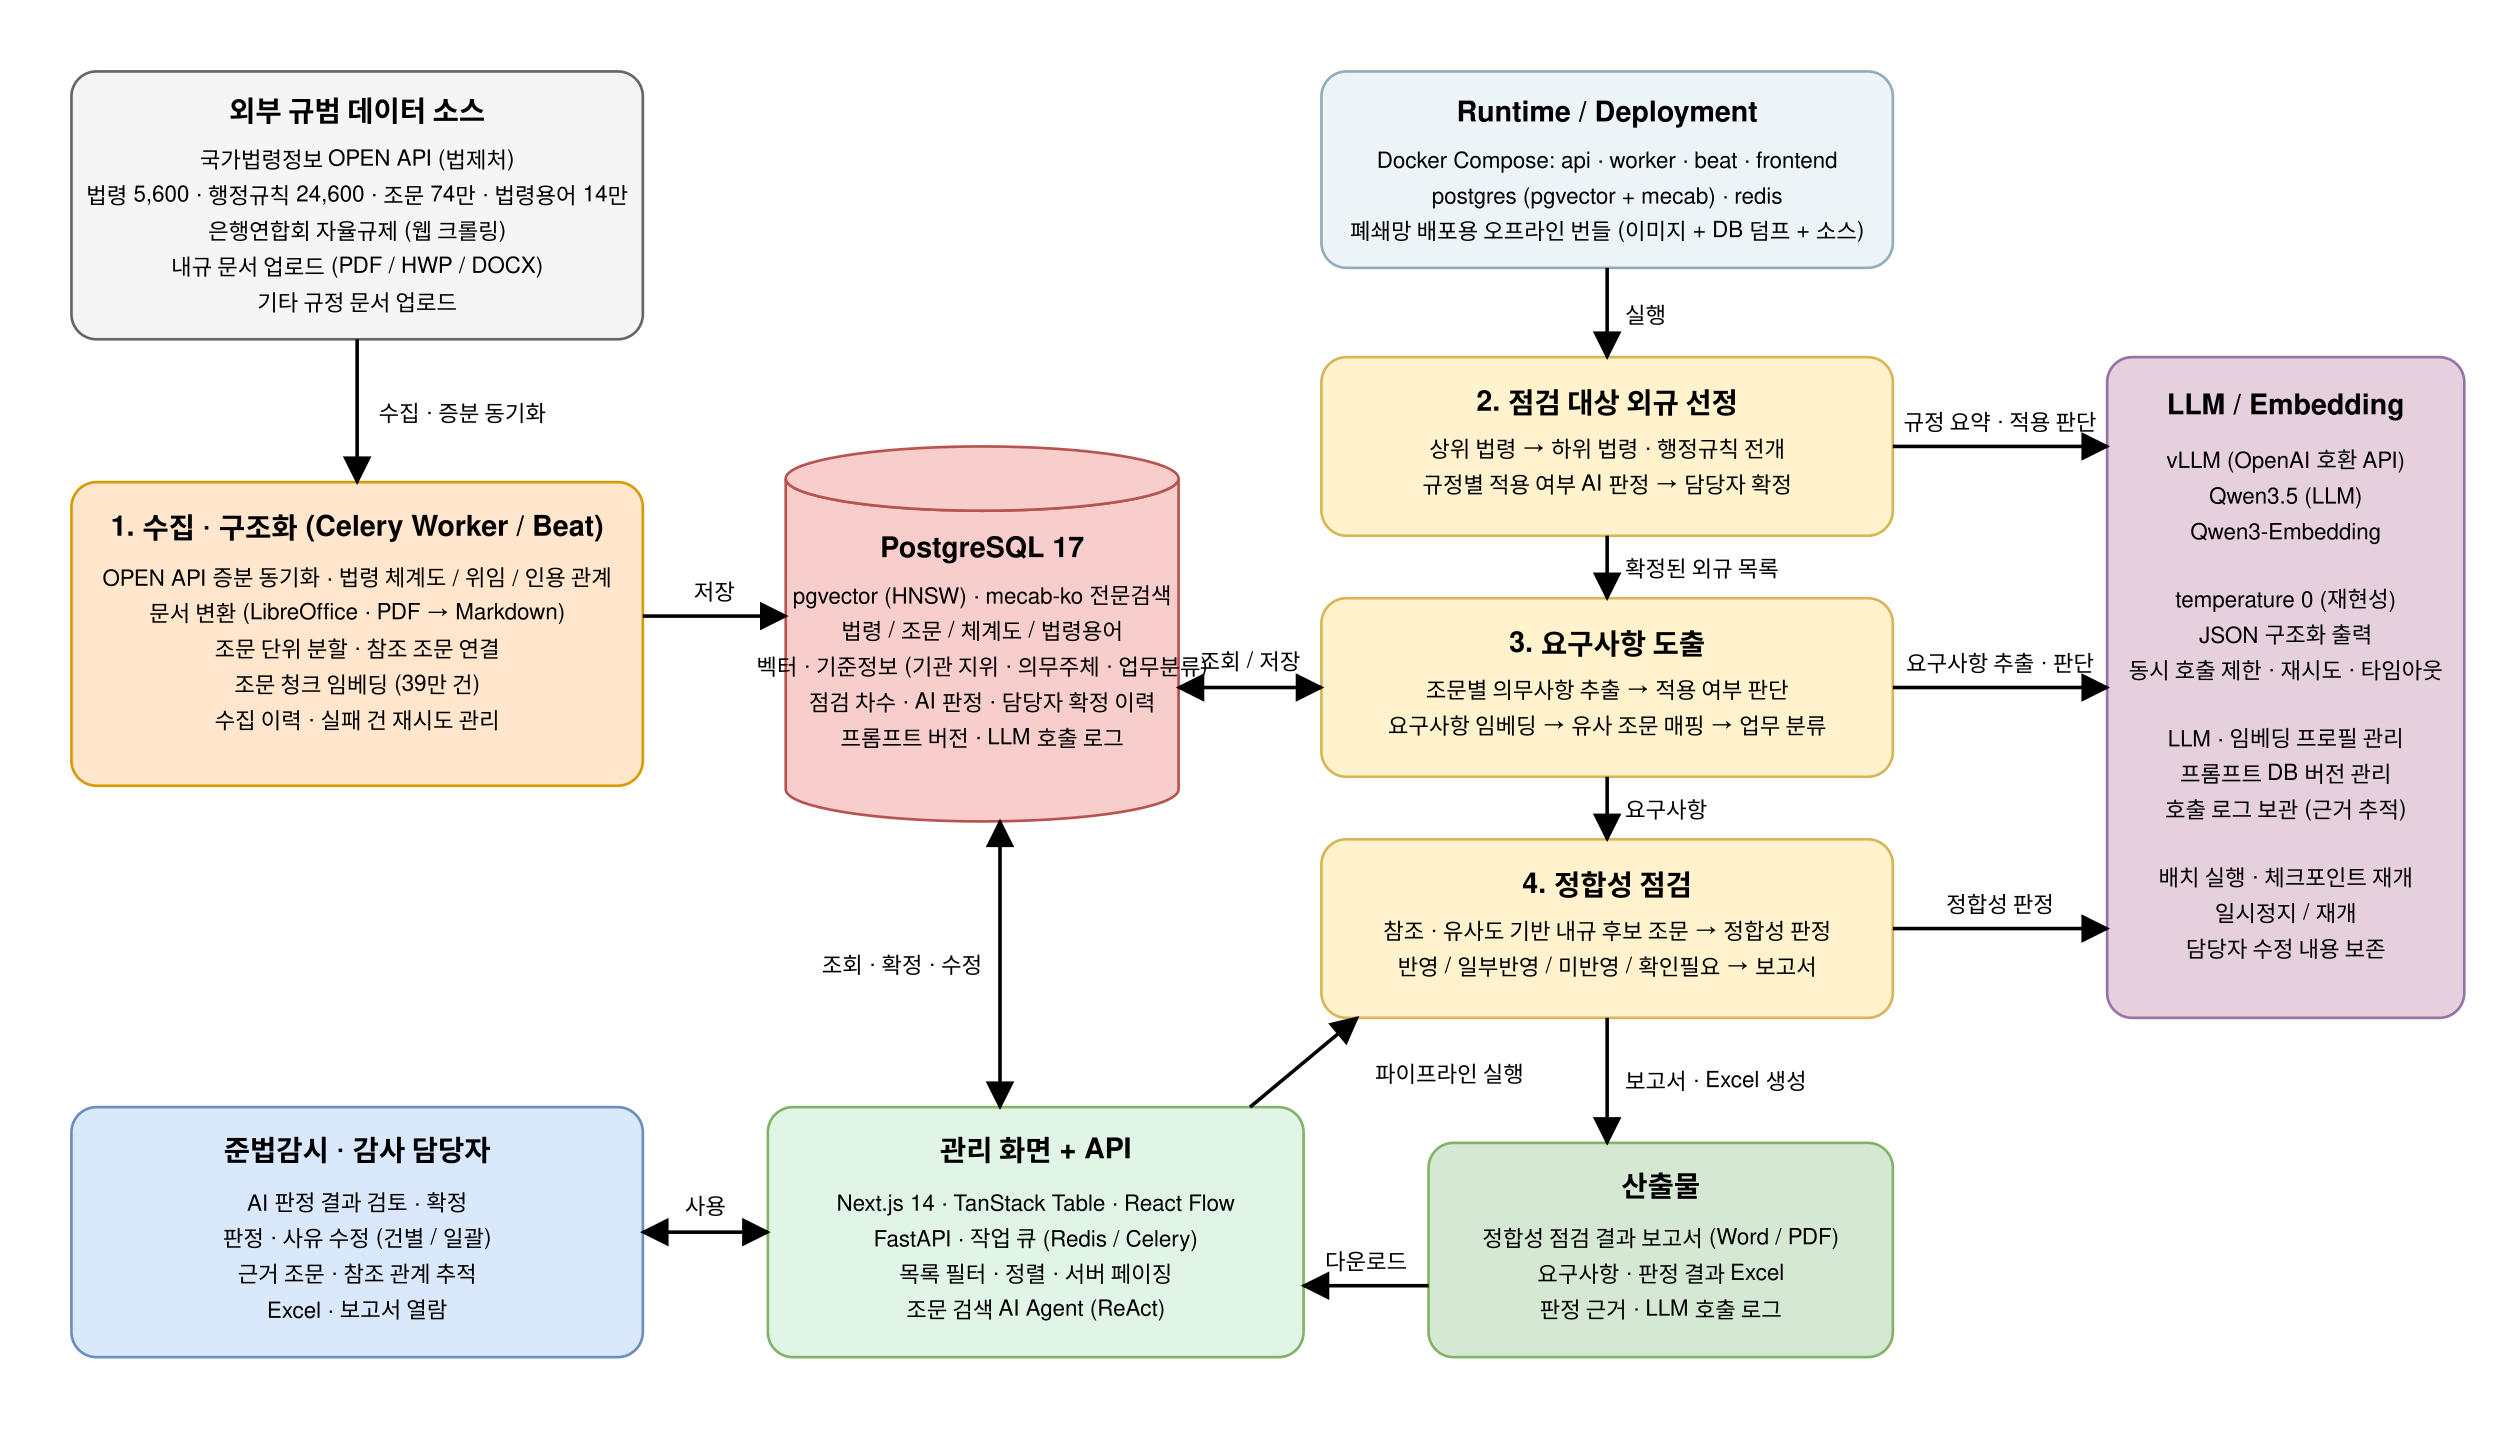
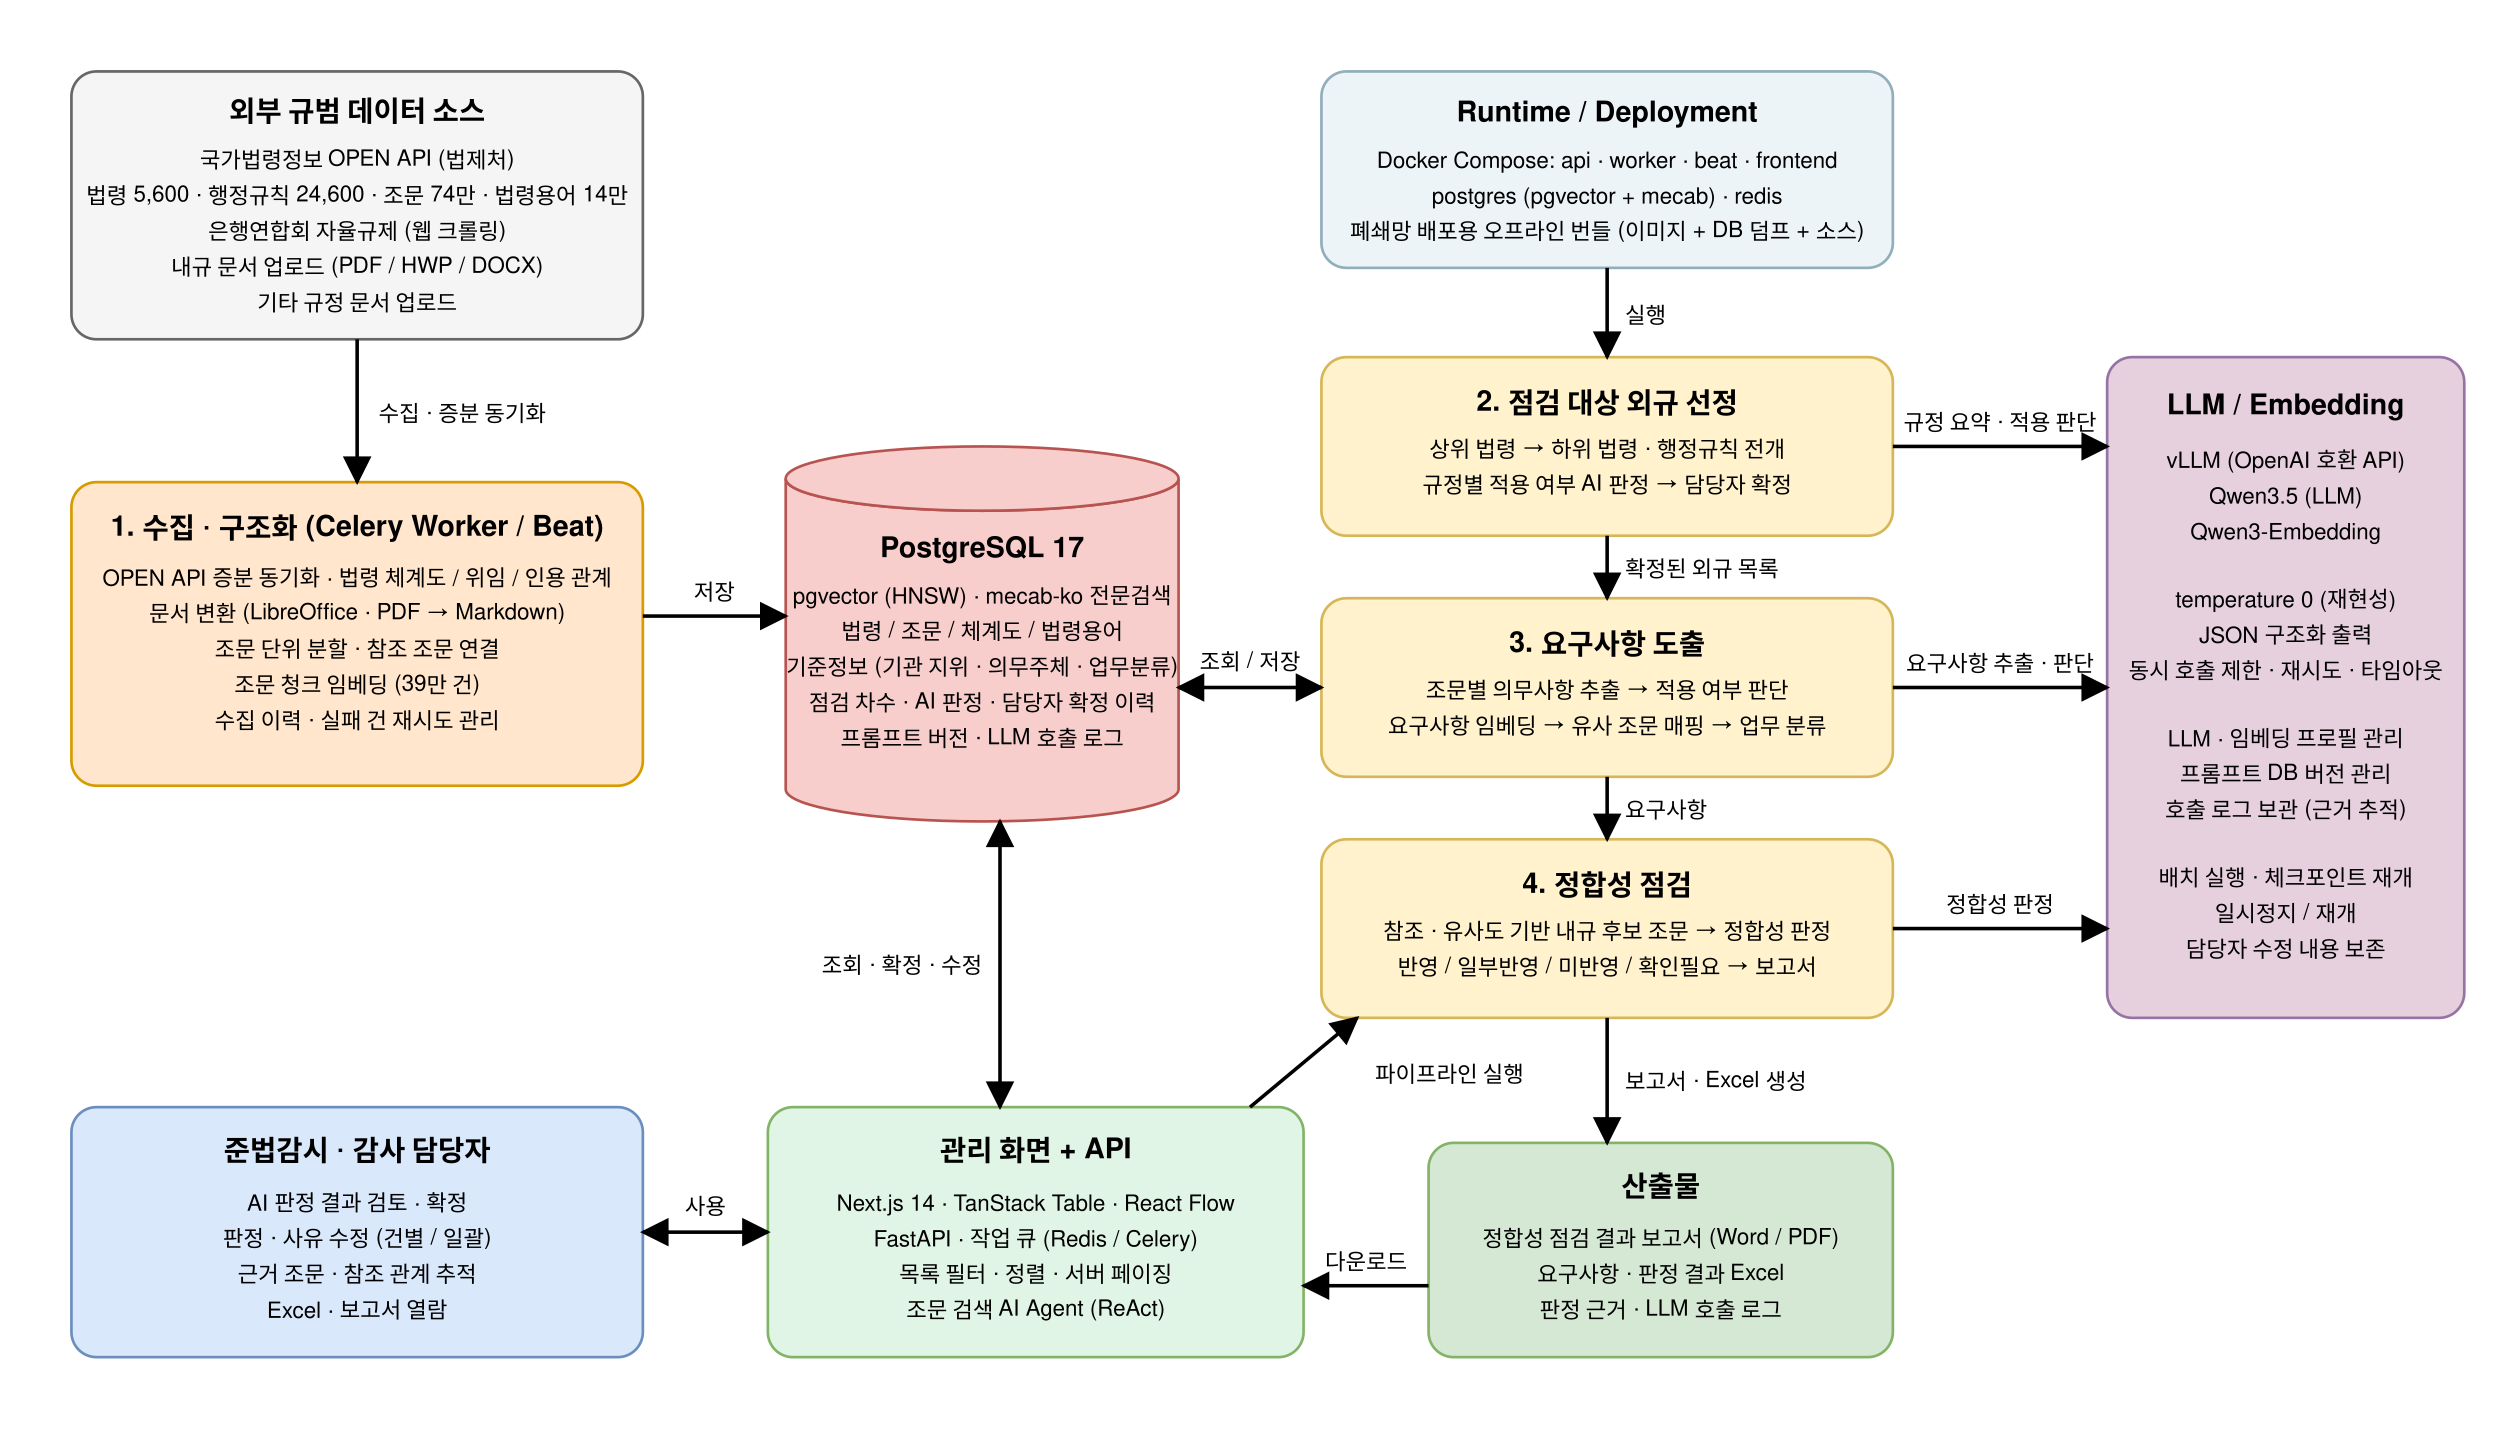
<svg xmlns="http://www.w3.org/2000/svg" style="background:#ffffff;font-family:'Helvetica Neue',Helvetica,'Apple SD Gothic Neo',Arial,sans-serif" width="1400" height="800" viewBox="0 0 1400 800" role="img" aria-label="RuleCompass 내규·외규 정합성 점검 시스템 아키텍처: 외부 규범 수집, PostgreSQL 저장, 2~4단계 LLM 점검 파이프라인, 관리 화면과 산출물">
  <style>
  .t { font-size: 16px; font-weight: 700; fill: #000; }
  .b { font-size: 12.5px; fill: #000; }
  .l { font-size: 12.5px; fill: #000; }
  .box { stroke-width: 1.5; }
  .arrow { stroke: #000; stroke-width: 2; fill: none; }  </style>
  <defs>
    <marker id="arrow" viewBox="0 0 10 10" refX="9" refY="5" markerWidth="8" markerHeight="8" orient="auto-start-reverse">
      <path d="M0,0 L10,5 L0,10 z" fill="#000" />
    </marker>
  </defs>
  <rect class="box" x="40" y="40" width="320" height="150" rx="14" fill="#f5f5f5" stroke="#666666" />
  <text class="t" x="200" y="68" text-anchor="middle">외부 규범 데이터 소스</text>
  <text class="b" x="200" y="94" text-anchor="middle">국가법령정보 OPEN API (법제처)</text>
  <text class="b" x="200" y="114" text-anchor="middle">법령 5,600 · 행정규칙 24,600 · 조문 74만 · 법령용어 14만</text>
  <text class="b" x="200" y="134" text-anchor="middle">은행연합회 자율규제 (웹 크롤링)</text>
  <text class="b" x="200" y="154" text-anchor="middle">내규 문서 업로드 (PDF / HWP / DOCX)</text>
  <text class="b" x="200" y="174" text-anchor="middle">기타 규정 문서 업로드</text>
  <rect class="box" x="40" y="270" width="320" height="170" rx="14" fill="#ffe6cc" stroke="#d79b00" />
  <text class="t" x="200" y="300" text-anchor="middle">1. 수집 · 구조화 (Celery Worker / Beat)</text>
  <text class="b" x="200" y="328" text-anchor="middle">OPEN API 증분 동기화 · 법령 체계도 / 위임 / 인용 관계</text>
  <text class="b" x="200" y="348" text-anchor="middle">문서 변환 (LibreOffice · PDF → Markdown)</text>
  <text class="b" x="200" y="368" text-anchor="middle">조문 단위 분할 · 참조 조문 연결</text>
  <text class="b" x="200" y="388" text-anchor="middle">조문 청크 임베딩 (39만 건)</text>
  <text class="b" x="200" y="408" text-anchor="middle">수집 이력 · 실패 건 재시도 관리</text>
  <path class="box" d="M440,268 A110,18 0 0 0 660,268 L660,442 A110,18 0 0 1 440,442 Z" fill="#f8cecc" stroke="#b85450" />
  <ellipse class="box" cx="550" cy="268" rx="110" ry="18" fill="#f8cecc" stroke="#b85450" />
  <text class="t" x="550" y="312" text-anchor="middle">PostgreSQL 17</text>
  <text class="b" x="550" y="338" text-anchor="middle">pgvector (HNSW) · mecab-ko 전문검색</text>
  <text class="b" x="550" y="358" text-anchor="middle">법령 / 조문 / 체계도 / 법령용어</text>
-   <text class="b" x="550" y="378" text-anchor="middle">벡터 · 기준정보 (기관 지위 · 의무주체 · 업무분류)</text>
+   <text class="b" x="550" y="378" text-anchor="middle">기준정보 (기관 지위 · 의무주체 · 업무분류)</text>
  <text class="b" x="550" y="398" text-anchor="middle">점검 차수 · AI 판정 · 담당자 확정 이력</text>
  <text class="b" x="550" y="418" text-anchor="middle">프롬프트 버전 · LLM 호출 로그</text>
  <rect class="box" x="740" y="40" width="320" height="110" rx="14" fill="#edf4f7" stroke="#91aeba" />
  <text class="t" x="900" y="68" text-anchor="middle">Runtime / Deployment</text>
  <text class="b" x="900" y="94" text-anchor="middle">Docker Compose: api · worker · beat · frontend</text>
  <text class="b" x="900" y="114" text-anchor="middle">postgres (pgvector + mecab) · redis</text>
  <text class="b" x="900" y="134" text-anchor="middle">폐쇄망 배포용 오프라인 번들 (이미지 + DB 덤프 + 소스)</text>
  <rect class="box" x="740" y="200" width="320" height="100" rx="14" fill="#fff2cc" stroke="#d6b656" />
  <text class="t" x="900" y="230" text-anchor="middle">2. 점검 대상 외규 선정</text>
  <text class="b" x="900" y="256" text-anchor="middle">상위 법령 → 하위 법령 · 행정규칙 전개</text>
  <text class="b" x="900" y="276" text-anchor="middle">규정별 적용 여부 AI 판정 → 담당자 확정</text>
  <rect class="box" x="740" y="335" width="320" height="100" rx="14" fill="#fff2cc" stroke="#d6b656" />
  <text class="t" x="900" y="365" text-anchor="middle">3. 요구사항 도출</text>
  <text class="b" x="900" y="391" text-anchor="middle">조문별 의무사항 추출 → 적용 여부 판단</text>
  <text class="b" x="900" y="411" text-anchor="middle">요구사항 임베딩 → 유사 조문 매핑 → 업무 분류</text>
  <rect class="box" x="740" y="470" width="320" height="100" rx="14" fill="#fff2cc" stroke="#d6b656" />
  <text class="t" x="900" y="500" text-anchor="middle">4. 정합성 점검</text>
  <text class="b" x="900" y="526" text-anchor="middle">참조 · 유사도 기반 내규 후보 조문 → 정합성 판정</text>
  <text class="b" x="900" y="546" text-anchor="middle">반영 / 일부반영 / 미반영 / 확인필요 → 보고서</text>
  <rect class="box" x="1180" y="200" width="200" height="370" rx="14" fill="#e6d0de" stroke="#9673a6" />
  <text class="t" x="1280" y="232" text-anchor="middle">LLM / Embedding</text>
  <text class="b" x="1280" y="262" text-anchor="middle">vLLM (OpenAI 호환 API)</text>
  <text class="b" x="1280" y="282" text-anchor="middle">Qwen3.5 (LLM)</text>
  <text class="b" x="1280" y="302" text-anchor="middle">Qwen3-Embedding</text>
  <text class="b" x="1280" y="340" text-anchor="middle">temperature 0 (재현성)</text>
  <text class="b" x="1280" y="360" text-anchor="middle">JSON 구조화 출력</text>
  <text class="b" x="1280" y="380" text-anchor="middle">동시 호출 제한 · 재시도 · 타임아웃</text>
  <text class="b" x="1280" y="418" text-anchor="middle">LLM · 임베딩 프로필 관리</text>
  <text class="b" x="1280" y="438" text-anchor="middle">프롬프트 DB 버전 관리</text>
  <text class="b" x="1280" y="458" text-anchor="middle">호출 로그 보관 (근거 추적)</text>
  <text class="b" x="1280" y="496" text-anchor="middle">배치 실행 · 체크포인트 재개</text>
  <text class="b" x="1280" y="516" text-anchor="middle">일시정지 / 재개</text>
  <text class="b" x="1280" y="536" text-anchor="middle">담당자 수정 내용 보존</text>
  <rect class="box" x="40" y="620" width="320" height="140" rx="14" fill="#dae8fc" stroke="#6c8ebf" />
  <text class="t" x="200" y="650" text-anchor="middle">준법감시 · 감사 담당자</text>
  <text class="b" x="200" y="678" text-anchor="middle">AI 판정 결과 검토 · 확정</text>
  <text class="b" x="200" y="698" text-anchor="middle">판정 · 사유 수정 (건별 / 일괄)</text>
  <text class="b" x="200" y="718" text-anchor="middle">근거 조문 · 참조 관계 추적</text>
  <text class="b" x="200" y="738" text-anchor="middle">Excel · 보고서 열람</text>
  <rect class="box" x="430" y="620" width="300" height="140" rx="14" fill="#e1f5e7" stroke="#82b366" />
  <text class="t" x="580" y="650" text-anchor="middle">관리 화면 + API</text>
  <text class="b" x="580" y="678" text-anchor="middle">Next.js 14 · TanStack Table · React Flow</text>
  <text class="b" x="580" y="698" text-anchor="middle">FastAPI · 작업 큐 (Redis / Celery)</text>
  <text class="b" x="580" y="718" text-anchor="middle">목록 필터 · 정렬 · 서버 페이징</text>
  <text class="b" x="580" y="738" text-anchor="middle">조문 검색 AI Agent (ReAct)</text>
  <rect class="box" x="800" y="640" width="260" height="120" rx="14" fill="#d5e8d4" stroke="#82b366" />
  <text class="t" x="930" y="670" text-anchor="middle">산출물</text>
  <text class="b" x="930" y="698" text-anchor="middle">정합성 점검 결과 보고서 (Word / PDF)</text>
  <text class="b" x="930" y="718" text-anchor="middle">요구사항 · 판정 결과 Excel</text>
  <text class="b" x="930" y="738" text-anchor="middle">판정 근거 · LLM 호출 로그</text>
  <line class="arrow" x1="200" y1="190" x2="200" y2="270" marker-end="url(#arrow)" />
  <text class="l" x="212" y="236">수집 · 증분 동기화</text>
  <line class="arrow" x1="360" y1="345" x2="440" y2="345" marker-end="url(#arrow)" />
  <text class="l" x="400" y="336" text-anchor="middle">저장</text>
  <line class="arrow" x1="660" y1="385" x2="740" y2="385" marker-start="url(#arrow)" marker-end="url(#arrow)" />
  <text class="l" x="700" y="375" text-anchor="middle">조회 / 저장</text>
  <line class="arrow" x1="900" y1="150" x2="900" y2="200" marker-end="url(#arrow)" />
  <text class="l" x="910" y="181">실행</text>
  <line class="arrow" x1="900" y1="300" x2="900" y2="335" marker-end="url(#arrow)" />
  <text class="l" x="910" y="323">확정된 외규 목록</text>
  <line class="arrow" x1="900" y1="435" x2="900" y2="470" marker-end="url(#arrow)" />
  <text class="l" x="910" y="458">요구사항</text>
  <line class="arrow" x1="1060" y1="250" x2="1180" y2="250" marker-end="url(#arrow)" />
  <text class="l" x="1120" y="241" text-anchor="middle">규정 요약 · 적용 판단</text>
  <line class="arrow" x1="1060" y1="385" x2="1180" y2="385" marker-end="url(#arrow)" />
  <text class="l" x="1120" y="376" text-anchor="middle">요구사항 추출 · 판단</text>
  <line class="arrow" x1="1060" y1="520" x2="1180" y2="520" marker-end="url(#arrow)" />
  <text class="l" x="1120" y="511" text-anchor="middle">정합성 판정</text>
  <line class="arrow" x1="560" y1="620" x2="560" y2="460" marker-start="url(#arrow)" marker-end="url(#arrow)" />
  <text class="l" x="550" y="545" text-anchor="end">조회 · 확정 · 수정</text>
  <line class="arrow" x1="700" y1="620" x2="760" y2="570" marker-end="url(#arrow)" />
  <text class="l" x="770" y="606">파이프라인 실행</text>
  <line class="arrow" x1="900" y1="570" x2="900" y2="640" marker-end="url(#arrow)" />
  <text class="l" x="910" y="610">보고서 · Excel 생성</text>
  <line class="arrow" x1="360" y1="690" x2="430" y2="690" marker-start="url(#arrow)" marker-end="url(#arrow)" />
  <text class="l" x="395" y="680" text-anchor="middle">사용</text>
  <line class="arrow" x1="800" y1="720" x2="730" y2="720" marker-end="url(#arrow)" />
  <text class="l" x="765" y="711" text-anchor="middle">다운로드</text>
</svg>
